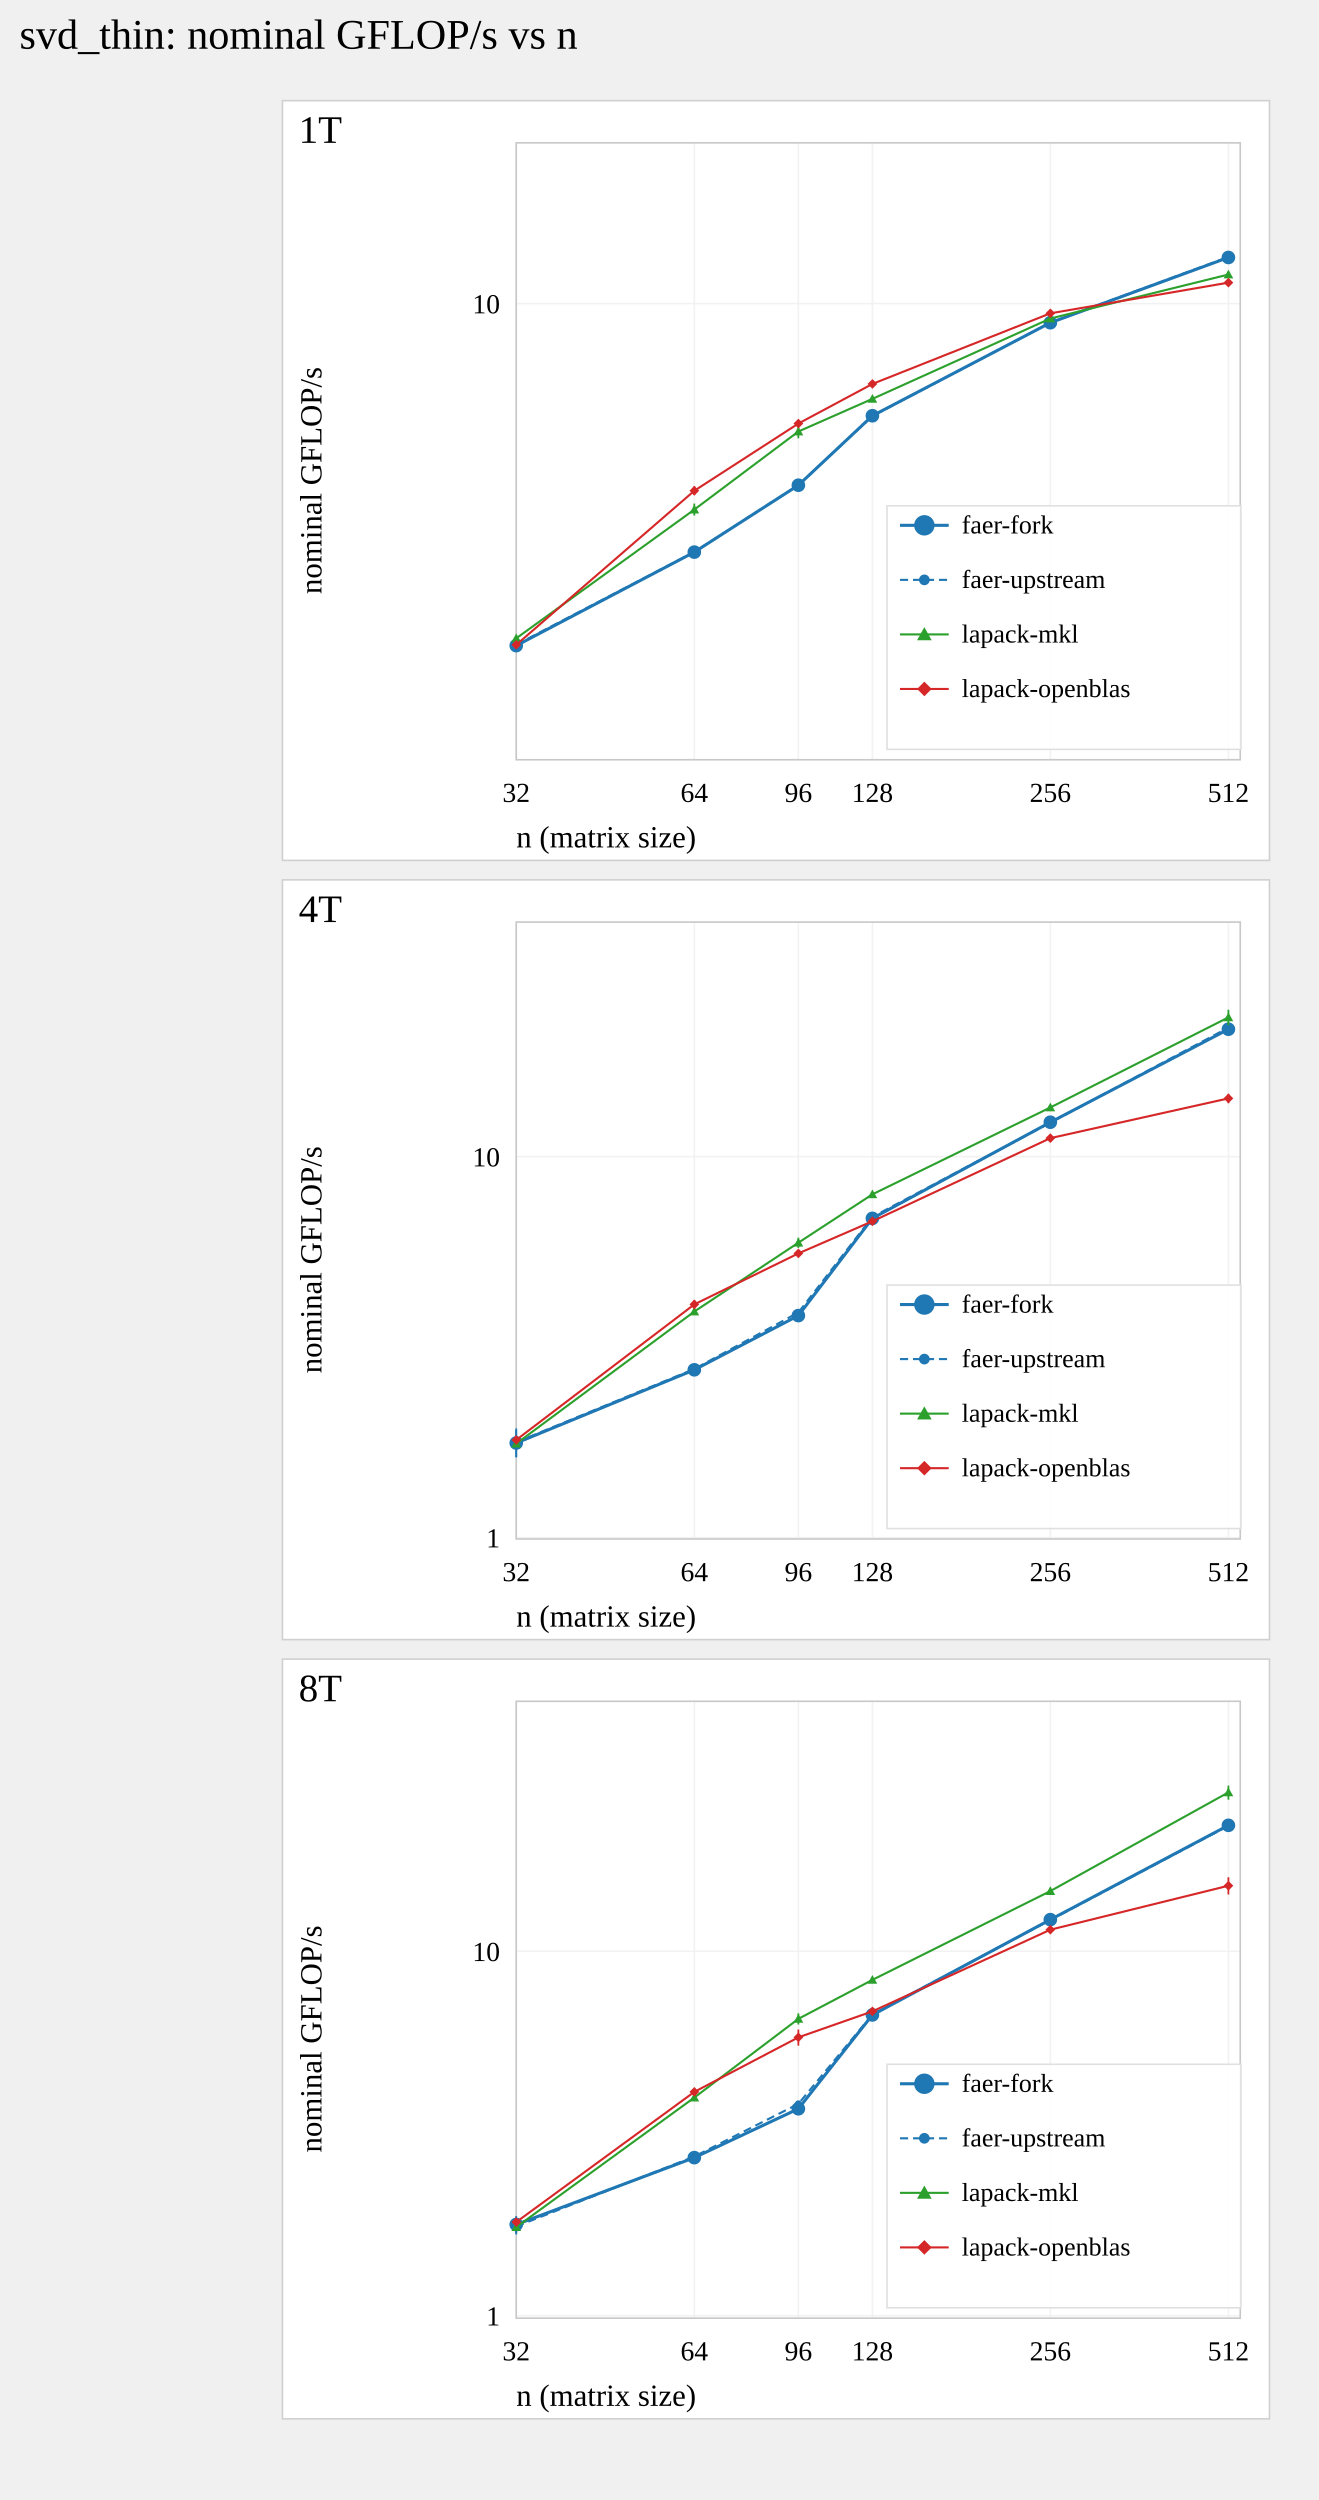
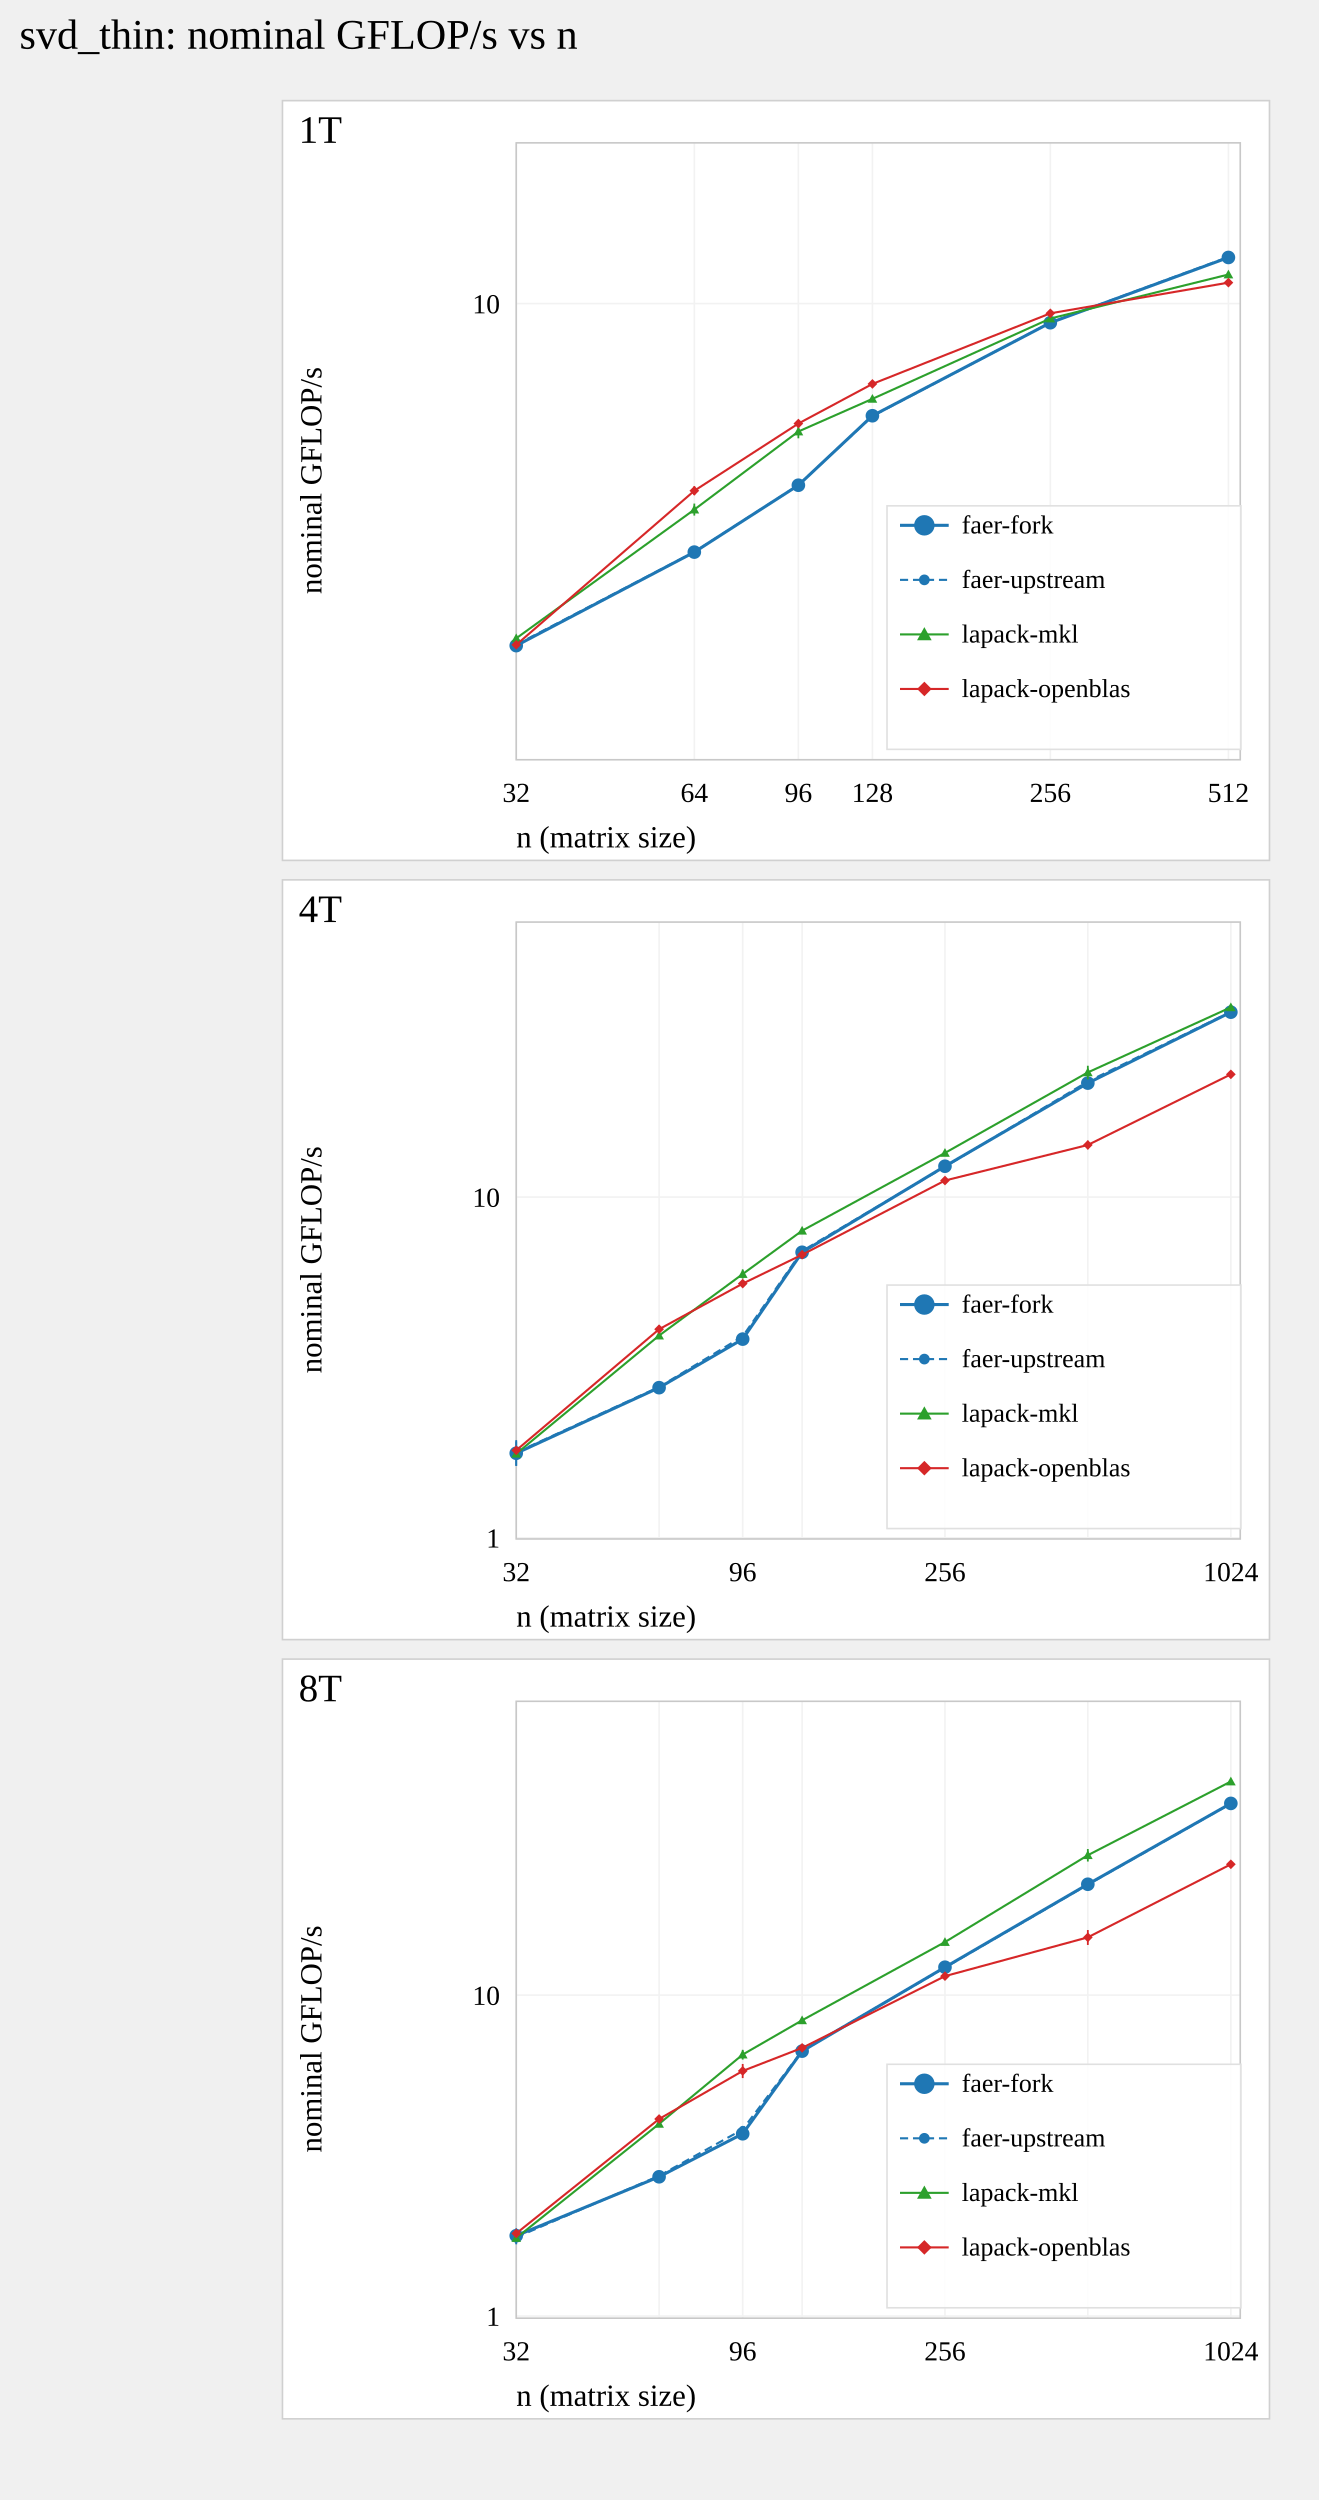
<svg xmlns="http://www.w3.org/2000/svg" width="812" height="1540" viewBox="0 0 812 1540">
  <text x="12.0" y="30.0" font-size="26" text-anchor="start">svd_thin: nominal GFLOP/s vs n</text>
  <g>
    <rect x="174" y="62" width="608" height="468" fill="#ffffff" stroke="#d0d0d0" />
    <text x="184.0" y="88.0" font-size="24" text-anchor="start">1T</text>
    <line x1="318.0" y1="88" x2="318.0" y2="468" stroke="#f2f2f2" />
    <text x="318.0" y="494.0" font-size="17" text-anchor="middle">32</text>
    <line x1="427.7" y1="88" x2="427.7" y2="468" stroke="#f2f2f2" />
    <text x="427.7" y="494.0" font-size="17" text-anchor="middle">64</text>
    <line x1="491.8" y1="88" x2="491.8" y2="468" stroke="#f2f2f2" />
    <text x="491.8" y="494.0" font-size="17" text-anchor="middle">96</text>
    <line x1="537.4" y1="88" x2="537.4" y2="468" stroke="#f2f2f2" />
    <text x="537.4" y="494.0" font-size="17" text-anchor="middle">128</text>
    <line x1="647.0" y1="88" x2="647.0" y2="468" stroke="#f2f2f2" />
    <text x="647.0" y="494.0" font-size="17" text-anchor="middle">256</text>
    <line x1="756.7" y1="88" x2="756.7" y2="468" stroke="#f2f2f2" />
    <text x="756.7" y="494.0" font-size="17" text-anchor="middle">512</text>
    <line x1="318" y1="187.0" x2="764" y2="187.0" stroke="#f2f2f2" />
    <text x="308.0" y="193.0" font-size="17" text-anchor="end">10</text>
    <rect x="318" y="88" width="446" height="380" fill="none" stroke="#c8c8c8" />
    <text x="318.0" y="522.0" font-size="19" text-anchor="start">n (matrix size)</text>
    <text x="198.0" y="296.0" font-size="19" text-anchor="middle" transform="rotate(-90 198.0 296.0)">nominal GFLOP/s</text>
    <polyline points="318.0,397.7 427.7,340.1 491.8,298.9 537.4,256.1 647.0,198.8 756.7,158.6" fill="none" stroke="#1f77b4" stroke-width="1.9" />
    <line x1="318.0" y1="397.7" x2="318.0" y2="397.6" stroke="#1f77b4" stroke-width="1.1" />
    <circle cx="318.0" cy="397.7" r="4.2" fill="#1f77b4" />
    <line x1="427.7" y1="341.4" x2="427.7" y2="338.9" stroke="#1f77b4" stroke-width="1.1" />
    <circle cx="427.7" cy="340.1" r="4.2" fill="#1f77b4" />
    <line x1="491.8" y1="301.0" x2="491.8" y2="296.9" stroke="#1f77b4" stroke-width="1.1" />
    <circle cx="491.8" cy="298.9" r="4.2" fill="#1f77b4" />
    <line x1="537.4" y1="256.3" x2="537.4" y2="255.9" stroke="#1f77b4" stroke-width="1.1" />
    <circle cx="537.4" cy="256.1" r="4.2" fill="#1f77b4" />
    <line x1="647.0" y1="199.1" x2="647.0" y2="198.5" stroke="#1f77b4" stroke-width="1.1" />
    <circle cx="647.0" cy="198.8" r="4.2" fill="#1f77b4" />
    <line x1="756.7" y1="158.8" x2="756.7" y2="158.3" stroke="#1f77b4" stroke-width="1.1" />
    <circle cx="756.7" cy="158.6" r="4.2" fill="#1f77b4" />
    <polyline points="318.0,397.1 427.7,340.0 491.8,298.8 537.4,256.3 647.0,198.7 756.7,158.3" fill="none" stroke="#1f77b4" stroke-width="1.3" stroke-dasharray="5 3" />
    <line x1="318.0" y1="397.5" x2="318.0" y2="396.8" stroke="#1f77b4" stroke-width="1.1" />
    <circle cx="318.0" cy="397.1" r="2.2" fill="#1f77b4" />
    <line x1="427.7" y1="341.2" x2="427.7" y2="338.7" stroke="#1f77b4" stroke-width="1.1" />
    <circle cx="427.7" cy="340.0" r="2.2" fill="#1f77b4" />
    <line x1="491.8" y1="299.0" x2="491.8" y2="298.7" stroke="#1f77b4" stroke-width="1.1" />
    <circle cx="491.8" cy="298.8" r="2.2" fill="#1f77b4" />
    <line x1="537.4" y1="256.7" x2="537.4" y2="255.8" stroke="#1f77b4" stroke-width="1.1" />
    <circle cx="537.4" cy="256.3" r="2.2" fill="#1f77b4" />
    <line x1="647.0" y1="199.0" x2="647.0" y2="198.4" stroke="#1f77b4" stroke-width="1.1" />
    <circle cx="647.0" cy="198.7" r="2.2" fill="#1f77b4" />
    <line x1="756.7" y1="158.7" x2="756.7" y2="158.0" stroke="#1f77b4" stroke-width="1.1" />
    <circle cx="756.7" cy="158.3" r="2.2" fill="#1f77b4" />
    <polyline points="318.0,393.2 427.7,313.9 491.8,265.8 537.4,245.7 647.0,196.2 756.7,169.1" fill="none" stroke="#2ca02c" stroke-width="1.3" />
    <line x1="318.0" y1="393.3" x2="318.0" y2="393.2" stroke="#2ca02c" stroke-width="1.1" />
    <polygon points="318.0,390.2 315.0,395.6 321.0,395.6" fill="#2ca02c" />
    <line x1="427.7" y1="317.6" x2="427.7" y2="310.2" stroke="#2ca02c" stroke-width="1.1" />
    <polygon points="427.7,310.9 424.7,316.3 430.7,316.3" fill="#2ca02c" />
    <line x1="491.8" y1="270.0" x2="491.8" y2="261.7" stroke="#2ca02c" stroke-width="1.1" />
    <polygon points="491.8,262.8 488.8,268.2 494.8,268.2" fill="#2ca02c" />
    <line x1="537.4" y1="245.9" x2="537.4" y2="245.6" stroke="#2ca02c" stroke-width="1.1" />
    <polygon points="537.4,242.7 534.4,248.1 540.4,248.1" fill="#2ca02c" />
    <line x1="647.0" y1="196.6" x2="647.0" y2="195.8" stroke="#2ca02c" stroke-width="1.1" />
    <polygon points="647.0,193.2 644.0,198.6 650.0,198.6" fill="#2ca02c" />
    <line x1="756.7" y1="169.6" x2="756.7" y2="168.6" stroke="#2ca02c" stroke-width="1.1" />
    <polygon points="756.7,166.1 753.7,171.5 759.7,171.5" fill="#2ca02c" />
    <polyline points="318.0,397.2 427.7,302.3 491.8,260.9 537.4,236.5 647.0,193.0 756.7,174.1" fill="none" stroke="#d62728" stroke-width="1.3" />
    <line x1="318.0" y1="397.9" x2="318.0" y2="396.5" stroke="#d62728" stroke-width="1.1" />
    <polygon points="318.0,394.2 315.0,397.2 318.0,400.2 321.0,397.2" fill="#d62728" />
    <line x1="427.7" y1="305.0" x2="427.7" y2="299.5" stroke="#d62728" stroke-width="1.1" />
    <polygon points="427.7,299.3 424.7,302.3 427.7,305.3 430.7,302.3" fill="#d62728" />
    <line x1="491.8" y1="262.2" x2="491.8" y2="259.6" stroke="#d62728" stroke-width="1.1" />
    <polygon points="491.8,257.9 488.8,260.9 491.8,263.9 494.8,260.9" fill="#d62728" />
    <line x1="537.4" y1="236.7" x2="537.4" y2="236.3" stroke="#d62728" stroke-width="1.1" />
    <polygon points="537.4,233.5 534.4,236.5 537.4,239.5 540.4,236.5" fill="#d62728" />
    <line x1="647.0" y1="193.1" x2="647.0" y2="192.9" stroke="#d62728" stroke-width="1.1" />
    <polygon points="647.0,190.0 644.0,193.0 647.0,196.0 650.0,193.0" fill="#d62728" />
    <line x1="756.7" y1="176.2" x2="756.7" y2="172.0" stroke="#d62728" stroke-width="1.1" />
    <polygon points="756.7,171.1 753.7,174.1 756.7,177.1 759.7,174.1" fill="#d62728" />
    <rect x="546.4" y="311.6" width="218" height="150" fill="#ffffff" fill-opacity="0.86" stroke="#e0e0e0" />
    <line x1="554.4" y1="323.6" x2="584.4" y2="323.6" stroke="#1f77b4" stroke-width="1.9" />
    <circle cx="569.4" cy="323.6" r="6.3" fill="#1f77b4" />
    <text x="592.4" y="328.6" font-size="16" text-anchor="start">faer-fork</text>
    <line x1="554.4" y1="357.2" x2="584.4" y2="357.2" stroke="#1f77b4" stroke-width="1.3" stroke-dasharray="5 3" />
    <circle cx="569.4" cy="357.2" r="3.3" fill="#1f77b4" />
    <text x="592.4" y="362.2" font-size="16" text-anchor="start">faer-upstream</text>
    <line x1="554.4" y1="390.8" x2="584.4" y2="390.8" stroke="#2ca02c" stroke-width="1.3" />
    <polygon points="569.4,386.3 564.9,394.4 573.9,394.4" fill="#2ca02c" />
    <text x="592.4" y="395.8" font-size="16" text-anchor="start">lapack-mkl</text>
    <line x1="554.4" y1="424.4" x2="584.4" y2="424.4" stroke="#d62728" stroke-width="1.3" />
    <polygon points="569.4,419.9 564.9,424.4 569.4,428.9 573.9,424.4" fill="#d62728" />
    <text x="592.4" y="429.4" font-size="16" text-anchor="start">lapack-openblas</text>
  </g>
  <g>
    <rect x="174" y="542" width="608" height="468" fill="#ffffff" stroke="#d0d0d0" />
    <text x="184.0" y="568.0" font-size="24" text-anchor="start">4T</text>
    <line x1="318.0" y1="568" x2="318.0" y2="948" stroke="#f2f2f2" />
    <text x="318.0" y="974.0" font-size="17" text-anchor="middle">32</text>
-     <line x1="427.7" y1="568" x2="427.7" y2="948" stroke="#f2f2f2" />
-     <text x="427.7" y="974.0" font-size="17" text-anchor="middle">64</text>
-     <line x1="491.8" y1="568" x2="491.8" y2="948" stroke="#f2f2f2" />
-     <text x="491.8" y="974.0" font-size="17" text-anchor="middle">96</text>
-     <line x1="537.4" y1="568" x2="537.4" y2="948" stroke="#f2f2f2" />
-     <text x="537.4" y="974.0" font-size="17" text-anchor="middle">128</text>
-     <line x1="647.0" y1="568" x2="647.0" y2="948" stroke="#f2f2f2" />
-     <text x="647.0" y="974.0" font-size="17" text-anchor="middle">256</text>
-     <line x1="756.7" y1="568" x2="756.7" y2="948" stroke="#f2f2f2" />
-     <text x="756.7" y="974.0" font-size="17" text-anchor="middle">512</text>
-     <line x1="318" y1="947.2" x2="764" y2="947.2" stroke="#f2f2f2" />
-     <text x="308.0" y="953.2" font-size="17" text-anchor="end">1</text>
-     <line x1="318" y1="712.5" x2="764" y2="712.5" stroke="#f2f2f2" />
-     <text x="308.0" y="718.5" font-size="17" text-anchor="end">10</text>
+     <line x1="406.0" y1="568" x2="406.0" y2="948" stroke="#f2f2f2" />
+     <line x1="457.5" y1="568" x2="457.5" y2="948" stroke="#f2f2f2" />
+     <text x="457.5" y="974.0" font-size="17" text-anchor="middle">96</text>
+     <line x1="494.1" y1="568" x2="494.1" y2="948" stroke="#f2f2f2" />
+     <line x1="582.1" y1="568" x2="582.1" y2="948" stroke="#f2f2f2" />
+     <text x="582.1" y="974.0" font-size="17" text-anchor="middle">256</text>
+     <line x1="670.1" y1="568" x2="670.1" y2="948" stroke="#f2f2f2" />
+     <line x1="758.2" y1="568" x2="758.2" y2="948" stroke="#f2f2f2" />
+     <text x="758.2" y="974.0" font-size="17" text-anchor="middle">1024</text>
+     <line x1="318" y1="947.3" x2="764" y2="947.3" stroke="#f2f2f2" />
+     <text x="308.0" y="953.3" font-size="17" text-anchor="end">1</text>
+     <line x1="318" y1="737.4" x2="764" y2="737.4" stroke="#f2f2f2" />
+     <text x="308.0" y="743.4" font-size="17" text-anchor="end">10</text>
    <rect x="318" y="568" width="446" height="380" fill="none" stroke="#c8c8c8" />
    <text x="318.0" y="1002.0" font-size="19" text-anchor="start">n (matrix size)</text>
    <text x="198.0" y="776.0" font-size="19" text-anchor="middle" transform="rotate(-90 198.0 776.0)">nominal GFLOP/s</text>
-     <polyline points="318.0,888.9 427.7,843.8 491.8,810.4 537.4,750.5 647.0,691.3 756.7,634.0" fill="none" stroke="#1f77b4" stroke-width="1.9" />
-     <line x1="318.0" y1="897.7" x2="318.0" y2="880.9" stroke="#1f77b4" stroke-width="1.1" />
-     <circle cx="318.0" cy="888.9" r="4.2" fill="#1f77b4" />
-     <line x1="427.7" y1="843.9" x2="427.7" y2="843.6" stroke="#1f77b4" stroke-width="1.1" />
-     <circle cx="427.7" cy="843.8" r="4.2" fill="#1f77b4" />
-     <line x1="491.8" y1="812.2" x2="491.8" y2="808.7" stroke="#1f77b4" stroke-width="1.1" />
-     <circle cx="491.8" cy="810.4" r="4.2" fill="#1f77b4" />
-     <line x1="537.4" y1="751.3" x2="537.4" y2="749.7" stroke="#1f77b4" stroke-width="1.1" />
-     <circle cx="537.4" cy="750.5" r="4.2" fill="#1f77b4" />
-     <line x1="647.0" y1="691.8" x2="647.0" y2="690.7" stroke="#1f77b4" stroke-width="1.1" />
-     <circle cx="647.0" cy="691.3" r="4.2" fill="#1f77b4" />
-     <line x1="756.7" y1="634.2" x2="756.7" y2="633.8" stroke="#1f77b4" stroke-width="1.1" />
-     <circle cx="756.7" cy="634.0" r="4.2" fill="#1f77b4" />
-     <polyline points="318.0,888.4 427.7,843.3 491.8,808.5 537.4,749.6 647.0,691.6 756.7,633.0" fill="none" stroke="#1f77b4" stroke-width="1.3" stroke-dasharray="5 3" />
-     <line x1="318.0" y1="897.6" x2="318.0" y2="879.9" stroke="#1f77b4" stroke-width="1.1" />
-     <circle cx="318.0" cy="888.4" r="2.2" fill="#1f77b4" />
-     <line x1="427.7" y1="843.7" x2="427.7" y2="843.0" stroke="#1f77b4" stroke-width="1.1" />
-     <circle cx="427.7" cy="843.3" r="2.2" fill="#1f77b4" />
-     <line x1="491.8" y1="809.9" x2="491.8" y2="807.2" stroke="#1f77b4" stroke-width="1.1" />
-     <circle cx="491.8" cy="808.5" r="2.2" fill="#1f77b4" />
-     <line x1="537.4" y1="750.1" x2="537.4" y2="749.1" stroke="#1f77b4" stroke-width="1.1" />
-     <circle cx="537.4" cy="749.6" r="2.2" fill="#1f77b4" />
-     <line x1="647.0" y1="692.0" x2="647.0" y2="691.1" stroke="#1f77b4" stroke-width="1.1" />
-     <circle cx="647.0" cy="691.6" r="2.2" fill="#1f77b4" />
-     <line x1="756.7" y1="633.5" x2="756.7" y2="632.4" stroke="#1f77b4" stroke-width="1.1" />
-     <circle cx="756.7" cy="633.0" r="2.2" fill="#1f77b4" />
-     <polyline points="318.0,889.3 427.7,807.9 491.8,765.5 537.4,735.7 647.0,682.2 756.7,626.7" fill="none" stroke="#2ca02c" stroke-width="1.3" />
-     <line x1="318.0" y1="889.4" x2="318.0" y2="889.2" stroke="#2ca02c" stroke-width="1.1" />
-     <polygon points="318.0,886.3 315.0,891.7 321.0,891.7" fill="#2ca02c" />
-     <line x1="427.7" y1="809.0" x2="427.7" y2="806.8" stroke="#2ca02c" stroke-width="1.1" />
-     <polygon points="427.7,804.9 424.7,810.3 430.7,810.3" fill="#2ca02c" />
-     <line x1="491.8" y1="768.7" x2="491.8" y2="762.4" stroke="#2ca02c" stroke-width="1.1" />
-     <polygon points="491.8,762.5 488.8,767.9 494.8,767.9" fill="#2ca02c" />
-     <line x1="537.4" y1="735.9" x2="537.4" y2="735.5" stroke="#2ca02c" stroke-width="1.1" />
-     <polygon points="537.4,732.7 534.4,738.1 540.4,738.1" fill="#2ca02c" />
-     <line x1="647.0" y1="682.5" x2="647.0" y2="681.8" stroke="#2ca02c" stroke-width="1.1" />
-     <polygon points="647.0,679.2 644.0,684.6 650.0,684.6" fill="#2ca02c" />
-     <line x1="756.7" y1="631.5" x2="756.7" y2="622.0" stroke="#2ca02c" stroke-width="1.1" />
-     <polygon points="756.7,623.7 753.7,629.1 759.7,629.1" fill="#2ca02c" />
-     <polyline points="318.0,887.0 427.7,803.5 491.8,772.1 537.4,752.3 647.0,701.1 756.7,676.6" fill="none" stroke="#d62728" stroke-width="1.3" />
-     <line x1="318.0" y1="887.4" x2="318.0" y2="886.5" stroke="#d62728" stroke-width="1.1" />
-     <polygon points="318.0,884.0 315.0,887.0 318.0,890.0 321.0,887.0" fill="#d62728" />
-     <line x1="427.7" y1="806.1" x2="427.7" y2="801.0" stroke="#d62728" stroke-width="1.1" />
-     <polygon points="427.7,800.5 424.7,803.5 427.7,806.5 430.7,803.5" fill="#d62728" />
-     <line x1="491.8" y1="772.9" x2="491.8" y2="771.3" stroke="#d62728" stroke-width="1.1" />
-     <polygon points="491.8,769.1 488.8,772.1 491.8,775.1 494.8,772.1" fill="#d62728" />
-     <line x1="537.4" y1="752.5" x2="537.4" y2="752.0" stroke="#d62728" stroke-width="1.1" />
-     <polygon points="537.4,749.3 534.4,752.3 537.4,755.3 540.4,752.3" fill="#d62728" />
-     <line x1="647.0" y1="701.9" x2="647.0" y2="700.3" stroke="#d62728" stroke-width="1.1" />
-     <polygon points="647.0,698.1 644.0,701.1 647.0,704.1 650.0,701.1" fill="#d62728" />
-     <line x1="756.7" y1="679.6" x2="756.7" y2="673.8" stroke="#d62728" stroke-width="1.1" />
-     <polygon points="756.7,673.6 753.7,676.6 756.7,679.6 759.7,676.6" fill="#d62728" />
+     <polyline points="318.0,895.2 406.0,854.8 457.5,824.9 494.1,771.4 582.1,718.4 670.1,667.2 758.2,623.5" fill="none" stroke="#1f77b4" stroke-width="1.9" />
+     <line x1="318.0" y1="903.0" x2="318.0" y2="887.9" stroke="#1f77b4" stroke-width="1.1" />
+     <circle cx="318.0" cy="895.2" r="4.2" fill="#1f77b4" />
+     <line x1="406.0" y1="854.9" x2="406.0" y2="854.6" stroke="#1f77b4" stroke-width="1.1" />
+     <circle cx="406.0" cy="854.8" r="4.2" fill="#1f77b4" />
+     <line x1="457.5" y1="826.5" x2="457.5" y2="823.4" stroke="#1f77b4" stroke-width="1.1" />
+     <circle cx="457.5" cy="824.9" r="4.2" fill="#1f77b4" />
+     <line x1="494.1" y1="772.1" x2="494.1" y2="770.6" stroke="#1f77b4" stroke-width="1.1" />
+     <circle cx="494.1" cy="771.4" r="4.2" fill="#1f77b4" />
+     <line x1="582.1" y1="718.9" x2="582.1" y2="717.9" stroke="#1f77b4" stroke-width="1.1" />
+     <circle cx="582.1" cy="718.4" r="4.2" fill="#1f77b4" />
+     <line x1="670.1" y1="667.3" x2="670.1" y2="667.0" stroke="#1f77b4" stroke-width="1.1" />
+     <circle cx="670.1" cy="667.2" r="4.2" fill="#1f77b4" />
+     <line x1="758.2" y1="623.8" x2="758.2" y2="623.3" stroke="#1f77b4" stroke-width="1.1" />
+     <circle cx="758.2" cy="623.5" r="4.2" fill="#1f77b4" />
+     <polyline points="318.0,894.7 406.0,854.4 457.5,823.2 494.1,770.6 582.1,718.7 670.1,666.2 758.2,623.3" fill="none" stroke="#1f77b4" stroke-width="1.3" stroke-dasharray="5 3" />
+     <line x1="318.0" y1="902.9" x2="318.0" y2="887.1" stroke="#1f77b4" stroke-width="1.1" />
+     <circle cx="318.0" cy="894.7" r="2.2" fill="#1f77b4" />
+     <line x1="406.0" y1="854.7" x2="406.0" y2="854.1" stroke="#1f77b4" stroke-width="1.1" />
+     <circle cx="406.0" cy="854.4" r="2.2" fill="#1f77b4" />
+     <line x1="457.5" y1="824.4" x2="457.5" y2="822.1" stroke="#1f77b4" stroke-width="1.1" />
+     <circle cx="457.5" cy="823.2" r="2.2" fill="#1f77b4" />
+     <line x1="494.1" y1="771.0" x2="494.1" y2="770.1" stroke="#1f77b4" stroke-width="1.1" />
+     <circle cx="494.1" cy="770.6" r="2.2" fill="#1f77b4" />
+     <line x1="582.1" y1="719.1" x2="582.1" y2="718.3" stroke="#1f77b4" stroke-width="1.1" />
+     <circle cx="582.1" cy="718.7" r="2.2" fill="#1f77b4" />
+     <line x1="670.1" y1="666.7" x2="670.1" y2="665.8" stroke="#1f77b4" stroke-width="1.1" />
+     <circle cx="670.1" cy="666.2" r="2.2" fill="#1f77b4" />
+     <line x1="758.2" y1="623.5" x2="758.2" y2="623.2" stroke="#1f77b4" stroke-width="1.1" />
+     <circle cx="758.2" cy="623.3" r="2.2" fill="#1f77b4" />
+     <polyline points="318.0,895.5 406.0,822.7 457.5,784.8 494.1,758.1 582.1,710.2 670.1,660.6 758.2,620.5" fill="none" stroke="#2ca02c" stroke-width="1.3" />
+     <line x1="318.0" y1="895.6" x2="318.0" y2="895.4" stroke="#2ca02c" stroke-width="1.1" />
+     <polygon points="318.0,892.5 315.0,897.9 321.0,897.9" fill="#2ca02c" />
+     <line x1="406.0" y1="823.7" x2="406.0" y2="821.7" stroke="#2ca02c" stroke-width="1.1" />
+     <polygon points="406.0,819.7 403.0,825.1 409.0,825.1" fill="#2ca02c" />
+     <line x1="457.5" y1="787.6" x2="457.5" y2="782.0" stroke="#2ca02c" stroke-width="1.1" />
+     <polygon points="457.5,781.8 454.5,787.2 460.5,787.2" fill="#2ca02c" />
+     <line x1="494.1" y1="758.3" x2="494.1" y2="757.9" stroke="#2ca02c" stroke-width="1.1" />
+     <polygon points="494.1,755.1 491.1,760.5 497.1,760.5" fill="#2ca02c" />
+     <line x1="582.1" y1="710.5" x2="582.1" y2="709.9" stroke="#2ca02c" stroke-width="1.1" />
+     <polygon points="582.1,707.2 579.1,712.6 585.1,712.6" fill="#2ca02c" />
+     <line x1="670.1" y1="664.9" x2="670.1" y2="656.5" stroke="#2ca02c" stroke-width="1.1" />
+     <polygon points="670.1,657.6 667.1,663.0 673.1,663.0" fill="#2ca02c" />
+     <line x1="758.2" y1="620.9" x2="758.2" y2="620.0" stroke="#2ca02c" stroke-width="1.1" />
+     <polygon points="758.2,617.5 755.2,622.9 761.2,622.9" fill="#2ca02c" />
+     <polyline points="318.0,893.4 406.0,818.8 457.5,790.7 494.1,772.9 582.1,727.2 670.1,705.3 758.2,661.8" fill="none" stroke="#d62728" stroke-width="1.3" />
+     <line x1="318.0" y1="893.8" x2="318.0" y2="893.0" stroke="#d62728" stroke-width="1.1" />
+     <polygon points="318.0,890.4 315.0,893.4 318.0,896.4 321.0,893.4" fill="#d62728" />
+     <line x1="406.0" y1="821.1" x2="406.0" y2="816.5" stroke="#d62728" stroke-width="1.1" />
+     <polygon points="406.0,815.8 403.0,818.8 406.0,821.8 409.0,818.8" fill="#d62728" />
+     <line x1="457.5" y1="791.4" x2="457.5" y2="789.9" stroke="#d62728" stroke-width="1.1" />
+     <polygon points="457.5,787.7 454.5,790.7 457.5,793.7 460.5,790.7" fill="#d62728" />
+     <line x1="494.1" y1="773.2" x2="494.1" y2="772.7" stroke="#d62728" stroke-width="1.1" />
+     <polygon points="494.1,769.9 491.1,772.9 494.1,775.9 497.1,772.9" fill="#d62728" />
+     <line x1="582.1" y1="727.9" x2="582.1" y2="726.4" stroke="#d62728" stroke-width="1.1" />
+     <polygon points="582.1,724.2 579.1,727.2 582.1,730.2 585.1,727.2" fill="#d62728" />
+     <line x1="670.1" y1="707.9" x2="670.1" y2="702.7" stroke="#d62728" stroke-width="1.1" />
+     <polygon points="670.1,702.3 667.1,705.3 670.1,708.3 673.1,705.3" fill="#d62728" />
+     <line x1="758.2" y1="663.6" x2="758.2" y2="660.0" stroke="#d62728" stroke-width="1.1" />
+     <polygon points="758.2,658.8 755.2,661.8 758.2,664.8 761.2,661.8" fill="#d62728" />
    <rect x="546.4" y="791.6" width="218" height="150" fill="#ffffff" fill-opacity="0.86" stroke="#e0e0e0" />
    <line x1="554.4" y1="803.6" x2="584.4" y2="803.6" stroke="#1f77b4" stroke-width="1.9" />
    <circle cx="569.4" cy="803.6" r="6.3" fill="#1f77b4" />
    <text x="592.4" y="808.6" font-size="16" text-anchor="start">faer-fork</text>
    <line x1="554.4" y1="837.2" x2="584.4" y2="837.2" stroke="#1f77b4" stroke-width="1.3" stroke-dasharray="5 3" />
    <circle cx="569.4" cy="837.2" r="3.3" fill="#1f77b4" />
    <text x="592.4" y="842.2" font-size="16" text-anchor="start">faer-upstream</text>
    <line x1="554.4" y1="870.8" x2="584.4" y2="870.8" stroke="#2ca02c" stroke-width="1.3" />
    <polygon points="569.4,866.3 564.9,874.4 573.9,874.4" fill="#2ca02c" />
    <text x="592.4" y="875.8" font-size="16" text-anchor="start">lapack-mkl</text>
    <line x1="554.4" y1="904.4" x2="584.4" y2="904.4" stroke="#d62728" stroke-width="1.3" />
    <polygon points="569.4,899.9 564.9,904.4 569.4,908.9 573.9,904.4" fill="#d62728" />
    <text x="592.4" y="909.4" font-size="16" text-anchor="start">lapack-openblas</text>
  </g>
  <g>
    <rect x="174" y="1022" width="608" height="468" fill="#ffffff" stroke="#d0d0d0" />
    <text x="184.0" y="1048.0" font-size="24" text-anchor="start">8T</text>
    <line x1="318.0" y1="1048" x2="318.0" y2="1428" stroke="#f2f2f2" />
    <text x="318.0" y="1454.0" font-size="17" text-anchor="middle">32</text>
-     <line x1="427.7" y1="1048" x2="427.7" y2="1428" stroke="#f2f2f2" />
-     <text x="427.7" y="1454.0" font-size="17" text-anchor="middle">64</text>
-     <line x1="491.8" y1="1048" x2="491.8" y2="1428" stroke="#f2f2f2" />
-     <text x="491.8" y="1454.0" font-size="17" text-anchor="middle">96</text>
-     <line x1="537.4" y1="1048" x2="537.4" y2="1428" stroke="#f2f2f2" />
-     <text x="537.4" y="1454.0" font-size="17" text-anchor="middle">128</text>
-     <line x1="647.0" y1="1048" x2="647.0" y2="1428" stroke="#f2f2f2" />
-     <text x="647.0" y="1454.0" font-size="17" text-anchor="middle">256</text>
-     <line x1="756.7" y1="1048" x2="756.7" y2="1428" stroke="#f2f2f2" />
-     <text x="756.7" y="1454.0" font-size="17" text-anchor="middle">512</text>
-     <line x1="318" y1="1426.5" x2="764" y2="1426.5" stroke="#f2f2f2" />
-     <text x="308.0" y="1432.5" font-size="17" text-anchor="end">1</text>
-     <line x1="318" y1="1202.0" x2="764" y2="1202.0" stroke="#f2f2f2" />
-     <text x="308.0" y="1208.0" font-size="17" text-anchor="end">10</text>
+     <line x1="406.0" y1="1048" x2="406.0" y2="1428" stroke="#f2f2f2" />
+     <line x1="457.5" y1="1048" x2="457.5" y2="1428" stroke="#f2f2f2" />
+     <text x="457.5" y="1454.0" font-size="17" text-anchor="middle">96</text>
+     <line x1="494.1" y1="1048" x2="494.1" y2="1428" stroke="#f2f2f2" />
+     <line x1="582.1" y1="1048" x2="582.1" y2="1428" stroke="#f2f2f2" />
+     <text x="582.1" y="1454.0" font-size="17" text-anchor="middle">256</text>
+     <line x1="670.1" y1="1048" x2="670.1" y2="1428" stroke="#f2f2f2" />
+     <line x1="758.2" y1="1048" x2="758.2" y2="1428" stroke="#f2f2f2" />
+     <text x="758.2" y="1454.0" font-size="17" text-anchor="middle">1024</text>
+     <line x1="318" y1="1426.7" x2="764" y2="1426.7" stroke="#f2f2f2" />
+     <text x="308.0" y="1432.7" font-size="17" text-anchor="end">1</text>
+     <line x1="318" y1="1229.0" x2="764" y2="1229.0" stroke="#f2f2f2" />
+     <text x="308.0" y="1235.0" font-size="17" text-anchor="end">10</text>
    <rect x="318" y="1048" width="446" height="380" fill="none" stroke="#c8c8c8" />
    <text x="318.0" y="1482.0" font-size="19" text-anchor="start">n (matrix size)</text>
    <text x="198.0" y="1256.0" font-size="19" text-anchor="middle" transform="rotate(-90 198.0 1256.0)">nominal GFLOP/s</text>
-     <polyline points="318.0,1370.3 427.7,1329.1 491.8,1299.0 537.4,1241.2 647.0,1182.5 756.7,1124.4" fill="none" stroke="#1f77b4" stroke-width="1.9" />
-     <line x1="318.0" y1="1375.8" x2="318.0" y2="1365.1" stroke="#1f77b4" stroke-width="1.1" />
-     <circle cx="318.0" cy="1370.3" r="4.2" fill="#1f77b4" />
-     <line x1="427.7" y1="1329.7" x2="427.7" y2="1328.6" stroke="#1f77b4" stroke-width="1.1" />
-     <circle cx="427.7" cy="1329.1" r="4.2" fill="#1f77b4" />
-     <line x1="491.8" y1="1300.0" x2="491.8" y2="1298.1" stroke="#1f77b4" stroke-width="1.1" />
-     <circle cx="491.8" cy="1299.0" r="4.2" fill="#1f77b4" />
-     <line x1="537.4" y1="1241.4" x2="537.4" y2="1241.0" stroke="#1f77b4" stroke-width="1.1" />
-     <circle cx="537.4" cy="1241.2" r="4.2" fill="#1f77b4" />
-     <line x1="647.0" y1="1182.6" x2="647.0" y2="1182.4" stroke="#1f77b4" stroke-width="1.1" />
-     <circle cx="647.0" cy="1182.5" r="4.2" fill="#1f77b4" />
-     <line x1="756.7" y1="1124.8" x2="756.7" y2="1124.0" stroke="#1f77b4" stroke-width="1.1" />
-     <circle cx="756.7" cy="1124.4" r="4.2" fill="#1f77b4" />
-     <polyline points="318.0,1371.5 427.7,1328.4 491.8,1296.0 537.4,1240.9 647.0,1182.7 756.7,1124.7" fill="none" stroke="#1f77b4" stroke-width="1.3" stroke-dasharray="5 3" />
-     <line x1="318.0" y1="1376.4" x2="318.0" y2="1366.8" stroke="#1f77b4" stroke-width="1.1" />
-     <circle cx="318.0" cy="1371.5" r="2.2" fill="#1f77b4" />
-     <line x1="427.7" y1="1329.1" x2="427.7" y2="1327.7" stroke="#1f77b4" stroke-width="1.1" />
-     <circle cx="427.7" cy="1328.4" r="2.2" fill="#1f77b4" />
-     <line x1="491.8" y1="1296.1" x2="491.8" y2="1295.8" stroke="#1f77b4" stroke-width="1.1" />
-     <circle cx="491.8" cy="1296.0" r="2.2" fill="#1f77b4" />
-     <line x1="537.4" y1="1241.1" x2="537.4" y2="1240.7" stroke="#1f77b4" stroke-width="1.1" />
-     <circle cx="537.4" cy="1240.9" r="2.2" fill="#1f77b4" />
-     <line x1="647.0" y1="1183.1" x2="647.0" y2="1182.3" stroke="#1f77b4" stroke-width="1.1" />
-     <circle cx="647.0" cy="1182.7" r="2.2" fill="#1f77b4" />
-     <line x1="756.7" y1="1124.8" x2="756.7" y2="1124.5" stroke="#1f77b4" stroke-width="1.1" />
-     <circle cx="756.7" cy="1124.7" r="2.2" fill="#1f77b4" />
-     <polyline points="318.0,1371.9 427.7,1292.1 491.8,1243.6 537.4,1219.6 647.0,1164.9 756.7,1104.1" fill="none" stroke="#2ca02c" stroke-width="1.3" />
-     <line x1="318.0" y1="1372.0" x2="318.0" y2="1371.7" stroke="#2ca02c" stroke-width="1.1" />
-     <polygon points="318.0,1368.9 315.0,1374.3 321.0,1374.3" fill="#2ca02c" />
-     <line x1="427.7" y1="1292.4" x2="427.7" y2="1291.8" stroke="#2ca02c" stroke-width="1.1" />
-     <polygon points="427.7,1289.1 424.7,1294.5 430.7,1294.5" fill="#2ca02c" />
-     <line x1="491.8" y1="1247.1" x2="491.8" y2="1240.2" stroke="#2ca02c" stroke-width="1.1" />
-     <polygon points="491.8,1240.6 488.8,1246.0 494.8,1246.0" fill="#2ca02c" />
-     <line x1="537.4" y1="1219.7" x2="537.4" y2="1219.5" stroke="#2ca02c" stroke-width="1.1" />
-     <polygon points="537.4,1216.6 534.4,1222.0 540.4,1222.0" fill="#2ca02c" />
-     <line x1="647.0" y1="1165.0" x2="647.0" y2="1164.7" stroke="#2ca02c" stroke-width="1.1" />
-     <polygon points="647.0,1161.9 644.0,1167.3 650.0,1167.3" fill="#2ca02c" />
-     <line x1="756.7" y1="1108.6" x2="756.7" y2="1099.9" stroke="#2ca02c" stroke-width="1.1" />
-     <polygon points="756.7,1101.1 753.7,1106.5 759.7,1106.5" fill="#2ca02c" />
-     <polyline points="318.0,1368.8 427.7,1288.6 491.8,1255.0 537.4,1239.0 647.0,1188.7 756.7,1161.6" fill="none" stroke="#d62728" stroke-width="1.3" />
-     <line x1="318.0" y1="1369.4" x2="318.0" y2="1368.1" stroke="#d62728" stroke-width="1.1" />
-     <polygon points="318.0,1365.8 315.0,1368.8 318.0,1371.8 321.0,1368.8" fill="#d62728" />
-     <line x1="427.7" y1="1290.2" x2="427.7" y2="1287.1" stroke="#d62728" stroke-width="1.1" />
-     <polygon points="427.7,1285.6 424.7,1288.6 427.7,1291.6 430.7,1288.6" fill="#d62728" />
-     <line x1="491.8" y1="1260.1" x2="491.8" y2="1250.2" stroke="#d62728" stroke-width="1.1" />
-     <polygon points="491.8,1252.0 488.8,1255.0 491.8,1258.0 494.8,1255.0" fill="#d62728" />
-     <line x1="537.4" y1="1239.6" x2="537.4" y2="1238.3" stroke="#d62728" stroke-width="1.1" />
-     <polygon points="537.4,1236.0 534.4,1239.0 537.4,1242.0 540.4,1239.0" fill="#d62728" />
-     <line x1="647.0" y1="1189.3" x2="647.0" y2="1188.1" stroke="#d62728" stroke-width="1.1" />
-     <polygon points="647.0,1185.7 644.0,1188.7 647.0,1191.7 650.0,1188.7" fill="#d62728" />
-     <line x1="756.7" y1="1167.0" x2="756.7" y2="1156.4" stroke="#d62728" stroke-width="1.1" />
-     <polygon points="756.7,1158.6 753.7,1161.6 756.7,1164.6 759.7,1161.6" fill="#d62728" />
+     <polyline points="318.0,1377.2 406.0,1340.9 457.5,1314.4 494.1,1263.5 582.1,1211.8 670.1,1160.7 758.2,1110.9" fill="none" stroke="#1f77b4" stroke-width="1.9" />
+     <line x1="318.0" y1="1382.0" x2="318.0" y2="1372.6" stroke="#1f77b4" stroke-width="1.1" />
+     <circle cx="318.0" cy="1377.2" r="4.2" fill="#1f77b4" />
+     <line x1="406.0" y1="1341.5" x2="406.0" y2="1340.4" stroke="#1f77b4" stroke-width="1.1" />
+     <circle cx="406.0" cy="1340.9" r="4.2" fill="#1f77b4" />
+     <line x1="457.5" y1="1315.2" x2="457.5" y2="1313.6" stroke="#1f77b4" stroke-width="1.1" />
+     <circle cx="457.5" cy="1314.4" r="4.2" fill="#1f77b4" />
+     <line x1="494.1" y1="1263.7" x2="494.1" y2="1263.3" stroke="#1f77b4" stroke-width="1.1" />
+     <circle cx="494.1" cy="1263.5" r="4.2" fill="#1f77b4" />
+     <line x1="582.1" y1="1211.9" x2="582.1" y2="1211.7" stroke="#1f77b4" stroke-width="1.1" />
+     <circle cx="582.1" cy="1211.8" r="4.2" fill="#1f77b4" />
+     <line x1="670.1" y1="1161.0" x2="670.1" y2="1160.3" stroke="#1f77b4" stroke-width="1.1" />
+     <circle cx="670.1" cy="1160.7" r="4.2" fill="#1f77b4" />
+     <line x1="758.2" y1="1111.1" x2="758.2" y2="1110.7" stroke="#1f77b4" stroke-width="1.1" />
+     <circle cx="758.2" cy="1110.9" r="4.2" fill="#1f77b4" />
+     <polyline points="318.0,1378.2 406.0,1340.3 457.5,1311.7 494.1,1263.3 582.1,1212.0 670.1,1160.9 758.2,1111.0" fill="none" stroke="#1f77b4" stroke-width="1.3" stroke-dasharray="5 3" />
+     <line x1="318.0" y1="1382.5" x2="318.0" y2="1374.1" stroke="#1f77b4" stroke-width="1.1" />
+     <circle cx="318.0" cy="1378.2" r="2.2" fill="#1f77b4" />
+     <line x1="406.0" y1="1341.0" x2="406.0" y2="1339.7" stroke="#1f77b4" stroke-width="1.1" />
+     <circle cx="406.0" cy="1340.3" r="2.2" fill="#1f77b4" />
+     <line x1="457.5" y1="1311.9" x2="457.5" y2="1311.6" stroke="#1f77b4" stroke-width="1.1" />
+     <circle cx="457.5" cy="1311.7" r="2.2" fill="#1f77b4" />
+     <line x1="494.1" y1="1263.4" x2="494.1" y2="1263.1" stroke="#1f77b4" stroke-width="1.1" />
+     <circle cx="494.1" cy="1263.3" r="2.2" fill="#1f77b4" />
+     <line x1="582.1" y1="1212.4" x2="582.1" y2="1211.6" stroke="#1f77b4" stroke-width="1.1" />
+     <circle cx="582.1" cy="1212.0" r="2.2" fill="#1f77b4" />
+     <line x1="670.1" y1="1161.0" x2="670.1" y2="1160.7" stroke="#1f77b4" stroke-width="1.1" />
+     <circle cx="670.1" cy="1160.9" r="2.2" fill="#1f77b4" />
+     <line x1="758.2" y1="1111.1" x2="758.2" y2="1110.9" stroke="#1f77b4" stroke-width="1.1" />
+     <circle cx="758.2" cy="1111.0" r="2.2" fill="#1f77b4" />
+     <polyline points="318.0,1378.6 406.0,1308.3 457.5,1265.6 494.1,1244.5 582.1,1196.3 670.1,1142.8 758.2,1097.4" fill="none" stroke="#2ca02c" stroke-width="1.3" />
+     <line x1="318.0" y1="1378.7" x2="318.0" y2="1378.4" stroke="#2ca02c" stroke-width="1.1" />
+     <polygon points="318.0,1375.6 315.0,1381.0 321.0,1381.0" fill="#2ca02c" />
+     <line x1="406.0" y1="1308.6" x2="406.0" y2="1308.1" stroke="#2ca02c" stroke-width="1.1" />
+     <polygon points="406.0,1305.3 403.0,1310.7 409.0,1310.7" fill="#2ca02c" />
+     <line x1="457.5" y1="1268.7" x2="457.5" y2="1262.7" stroke="#2ca02c" stroke-width="1.1" />
+     <polygon points="457.5,1262.6 454.5,1268.0 460.5,1268.0" fill="#2ca02c" />
+     <line x1="494.1" y1="1244.6" x2="494.1" y2="1244.4" stroke="#2ca02c" stroke-width="1.1" />
+     <polygon points="494.1,1241.5 491.1,1246.9 497.1,1246.9" fill="#2ca02c" />
+     <line x1="582.1" y1="1196.4" x2="582.1" y2="1196.2" stroke="#2ca02c" stroke-width="1.1" />
+     <polygon points="582.1,1193.3 579.1,1198.7 585.1,1198.7" fill="#2ca02c" />
+     <line x1="670.1" y1="1146.7" x2="670.1" y2="1139.0" stroke="#2ca02c" stroke-width="1.1" />
+     <polygon points="670.1,1139.8 667.1,1145.2 673.1,1145.2" fill="#2ca02c" />
+     <line x1="758.2" y1="1097.7" x2="758.2" y2="1097.2" stroke="#2ca02c" stroke-width="1.1" />
+     <polygon points="758.2,1094.4 755.2,1099.8 761.2,1099.8" fill="#2ca02c" />
+     <polyline points="318.0,1375.8 406.0,1305.3 457.5,1275.7 494.1,1261.5 582.1,1217.3 670.1,1193.4 758.2,1148.4" fill="none" stroke="#d62728" stroke-width="1.3" />
+     <line x1="318.0" y1="1376.4" x2="318.0" y2="1375.3" stroke="#d62728" stroke-width="1.1" />
+     <polygon points="318.0,1372.8 315.0,1375.8 318.0,1378.8 321.0,1375.8" fill="#d62728" />
+     <line x1="406.0" y1="1306.7" x2="406.0" y2="1303.9" stroke="#d62728" stroke-width="1.1" />
+     <polygon points="406.0,1302.3 403.0,1305.3 406.0,1308.3 409.0,1305.3" fill="#d62728" />
+     <line x1="457.5" y1="1280.1" x2="457.5" y2="1271.4" stroke="#d62728" stroke-width="1.1" />
+     <polygon points="457.5,1272.7 454.5,1275.7 457.5,1278.7 460.5,1275.7" fill="#d62728" />
+     <line x1="494.1" y1="1262.1" x2="494.1" y2="1261.0" stroke="#d62728" stroke-width="1.1" />
+     <polygon points="494.1,1258.5 491.1,1261.5 494.1,1264.5 497.1,1261.5" fill="#d62728" />
+     <line x1="582.1" y1="1217.8" x2="582.1" y2="1216.8" stroke="#d62728" stroke-width="1.1" />
+     <polygon points="582.1,1214.3 579.1,1217.3 582.1,1220.3 585.1,1217.3" fill="#d62728" />
+     <line x1="670.1" y1="1198.1" x2="670.1" y2="1188.9" stroke="#d62728" stroke-width="1.1" />
+     <polygon points="670.1,1190.4 667.1,1193.4 670.1,1196.4 673.1,1193.4" fill="#d62728" />
+     <line x1="758.2" y1="1148.6" x2="758.2" y2="1148.1" stroke="#d62728" stroke-width="1.1" />
+     <polygon points="758.2,1145.4 755.2,1148.4 758.2,1151.4 761.2,1148.4" fill="#d62728" />
    <rect x="546.4" y="1271.6" width="218" height="150" fill="#ffffff" fill-opacity="0.86" stroke="#e0e0e0" />
    <line x1="554.4" y1="1283.6" x2="584.4" y2="1283.6" stroke="#1f77b4" stroke-width="1.9" />
    <circle cx="569.4" cy="1283.6" r="6.3" fill="#1f77b4" />
    <text x="592.4" y="1288.6" font-size="16" text-anchor="start">faer-fork</text>
    <line x1="554.4" y1="1317.2" x2="584.4" y2="1317.2" stroke="#1f77b4" stroke-width="1.3" stroke-dasharray="5 3" />
    <circle cx="569.4" cy="1317.2" r="3.3" fill="#1f77b4" />
    <text x="592.4" y="1322.2" font-size="16" text-anchor="start">faer-upstream</text>
    <line x1="554.4" y1="1350.8" x2="584.4" y2="1350.8" stroke="#2ca02c" stroke-width="1.3" />
    <polygon points="569.4,1346.3 564.9,1354.4 573.9,1354.4" fill="#2ca02c" />
    <text x="592.4" y="1355.8" font-size="16" text-anchor="start">lapack-mkl</text>
    <line x1="554.4" y1="1384.4" x2="584.4" y2="1384.4" stroke="#d62728" stroke-width="1.3" />
    <polygon points="569.4,1379.9 564.9,1384.4 569.4,1388.9 573.9,1384.4" fill="#d62728" />
    <text x="592.4" y="1389.4" font-size="16" text-anchor="start">lapack-openblas</text>
  </g>
</svg>
